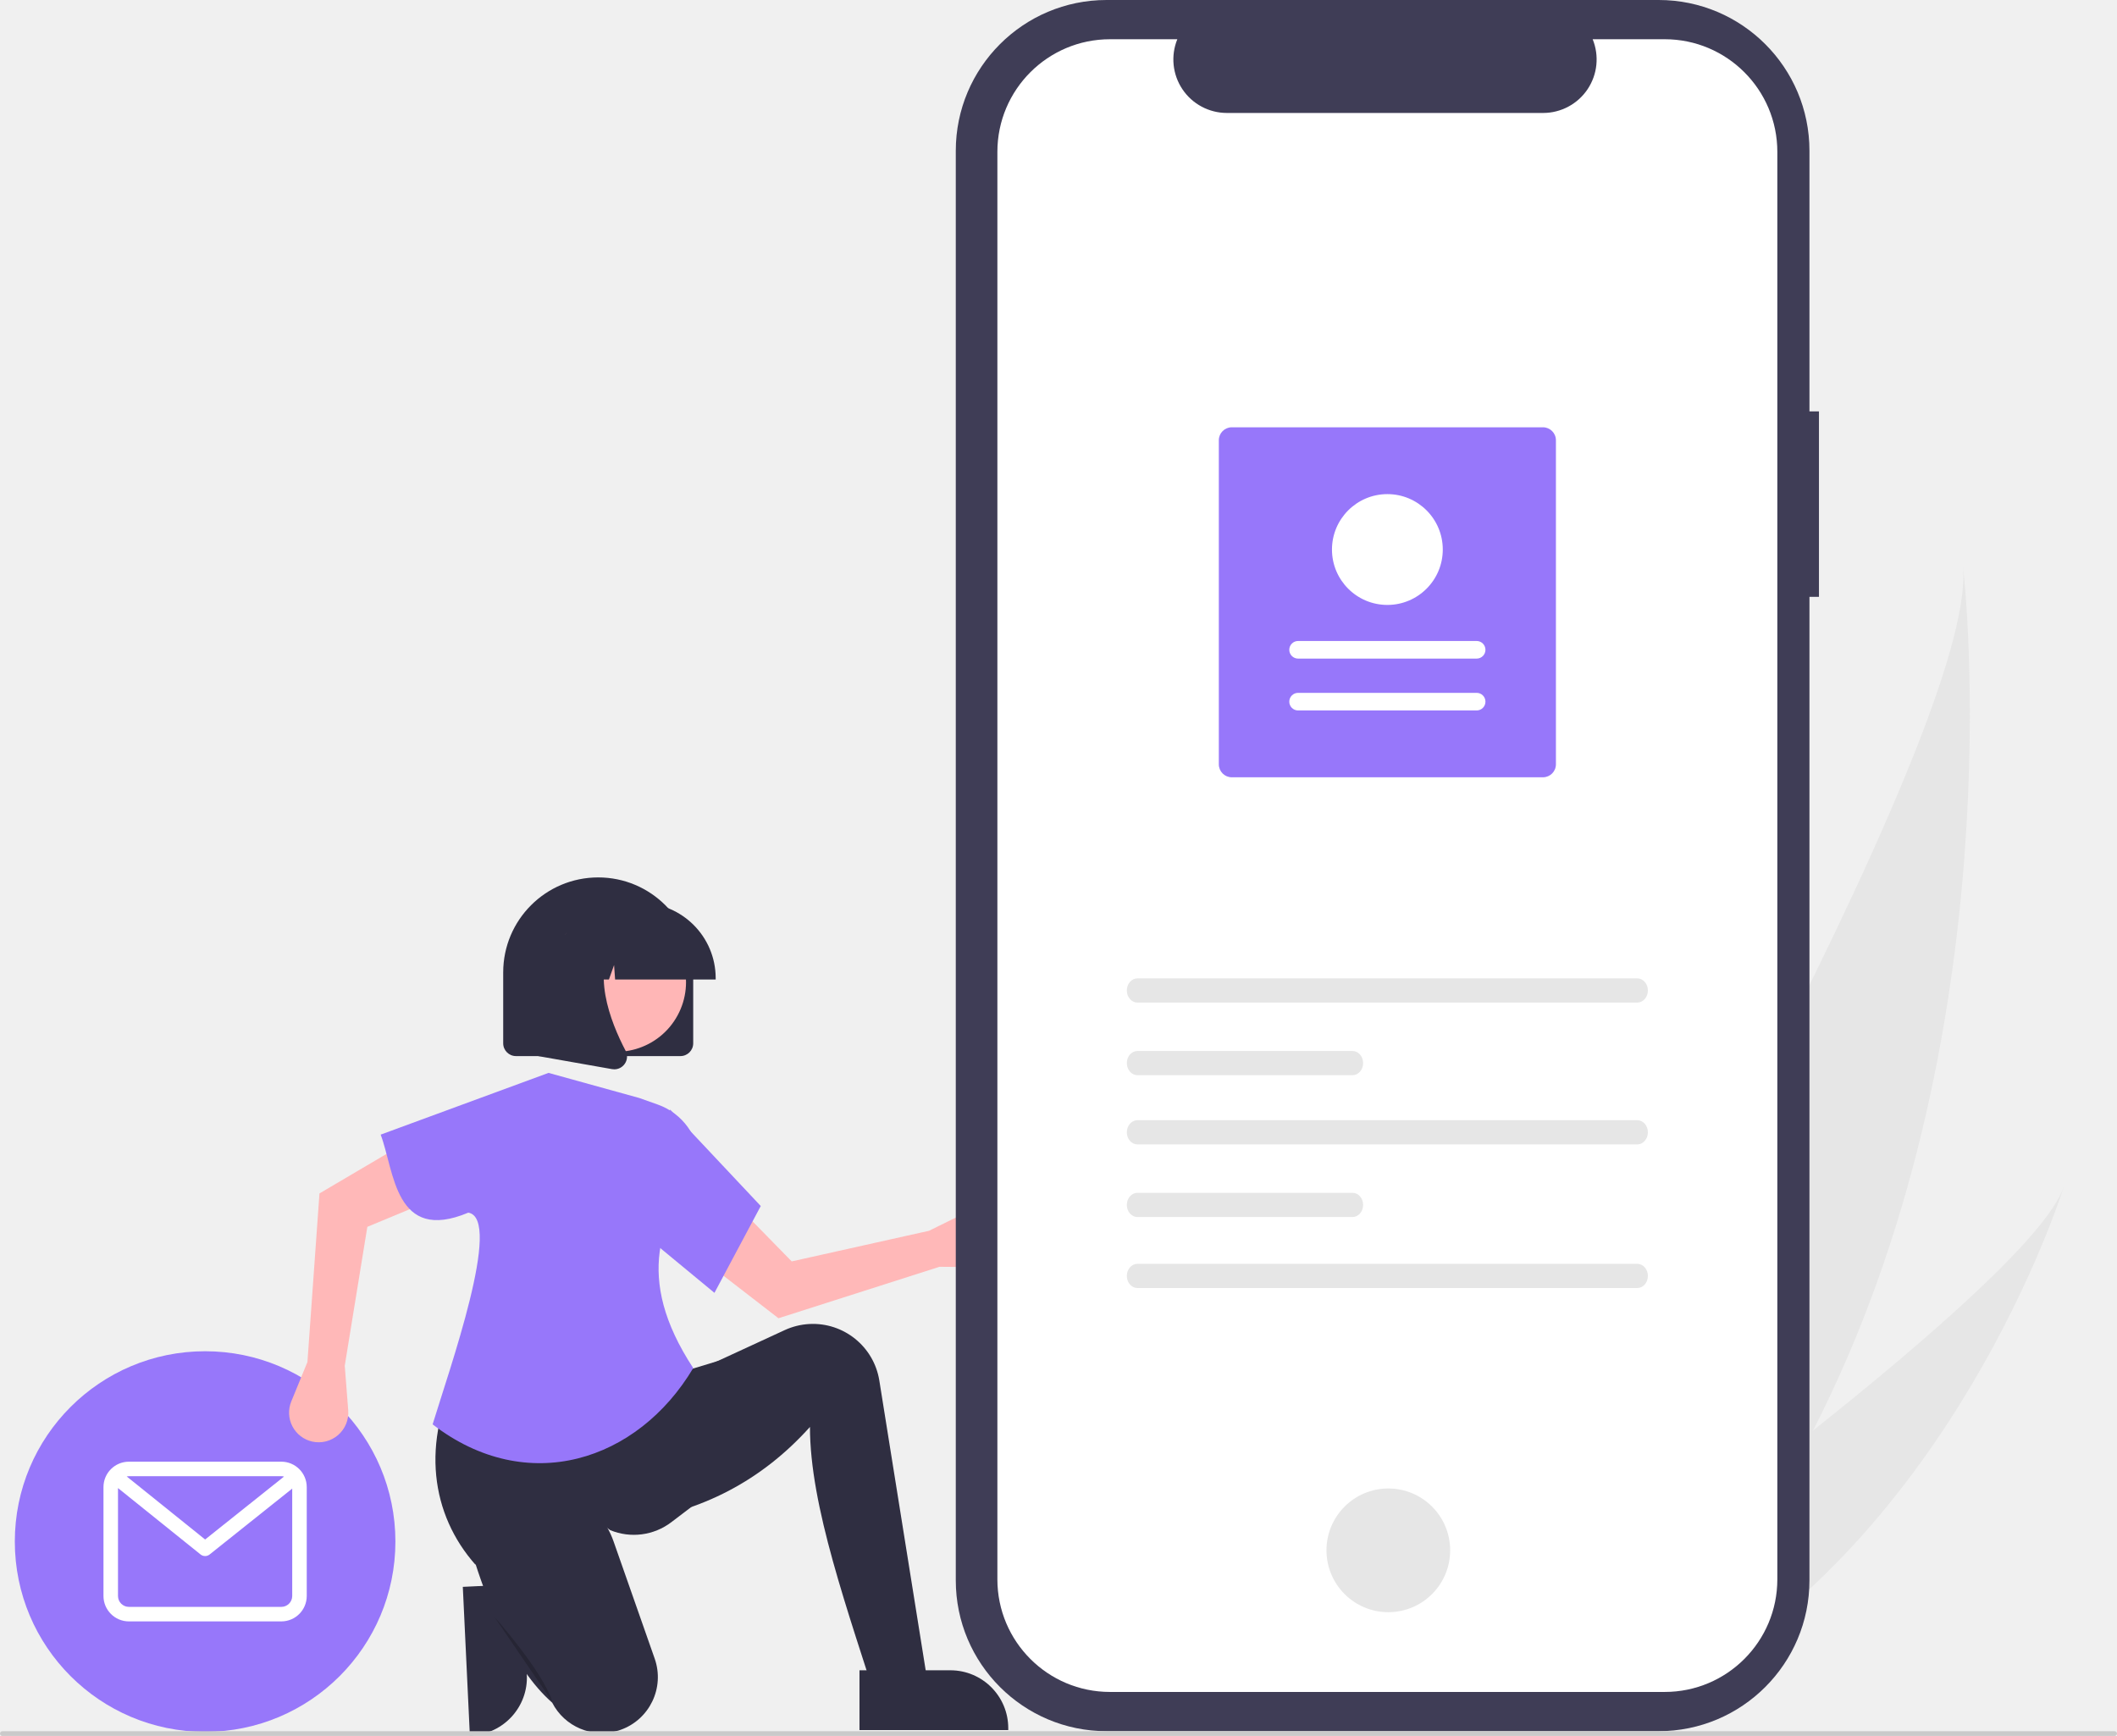
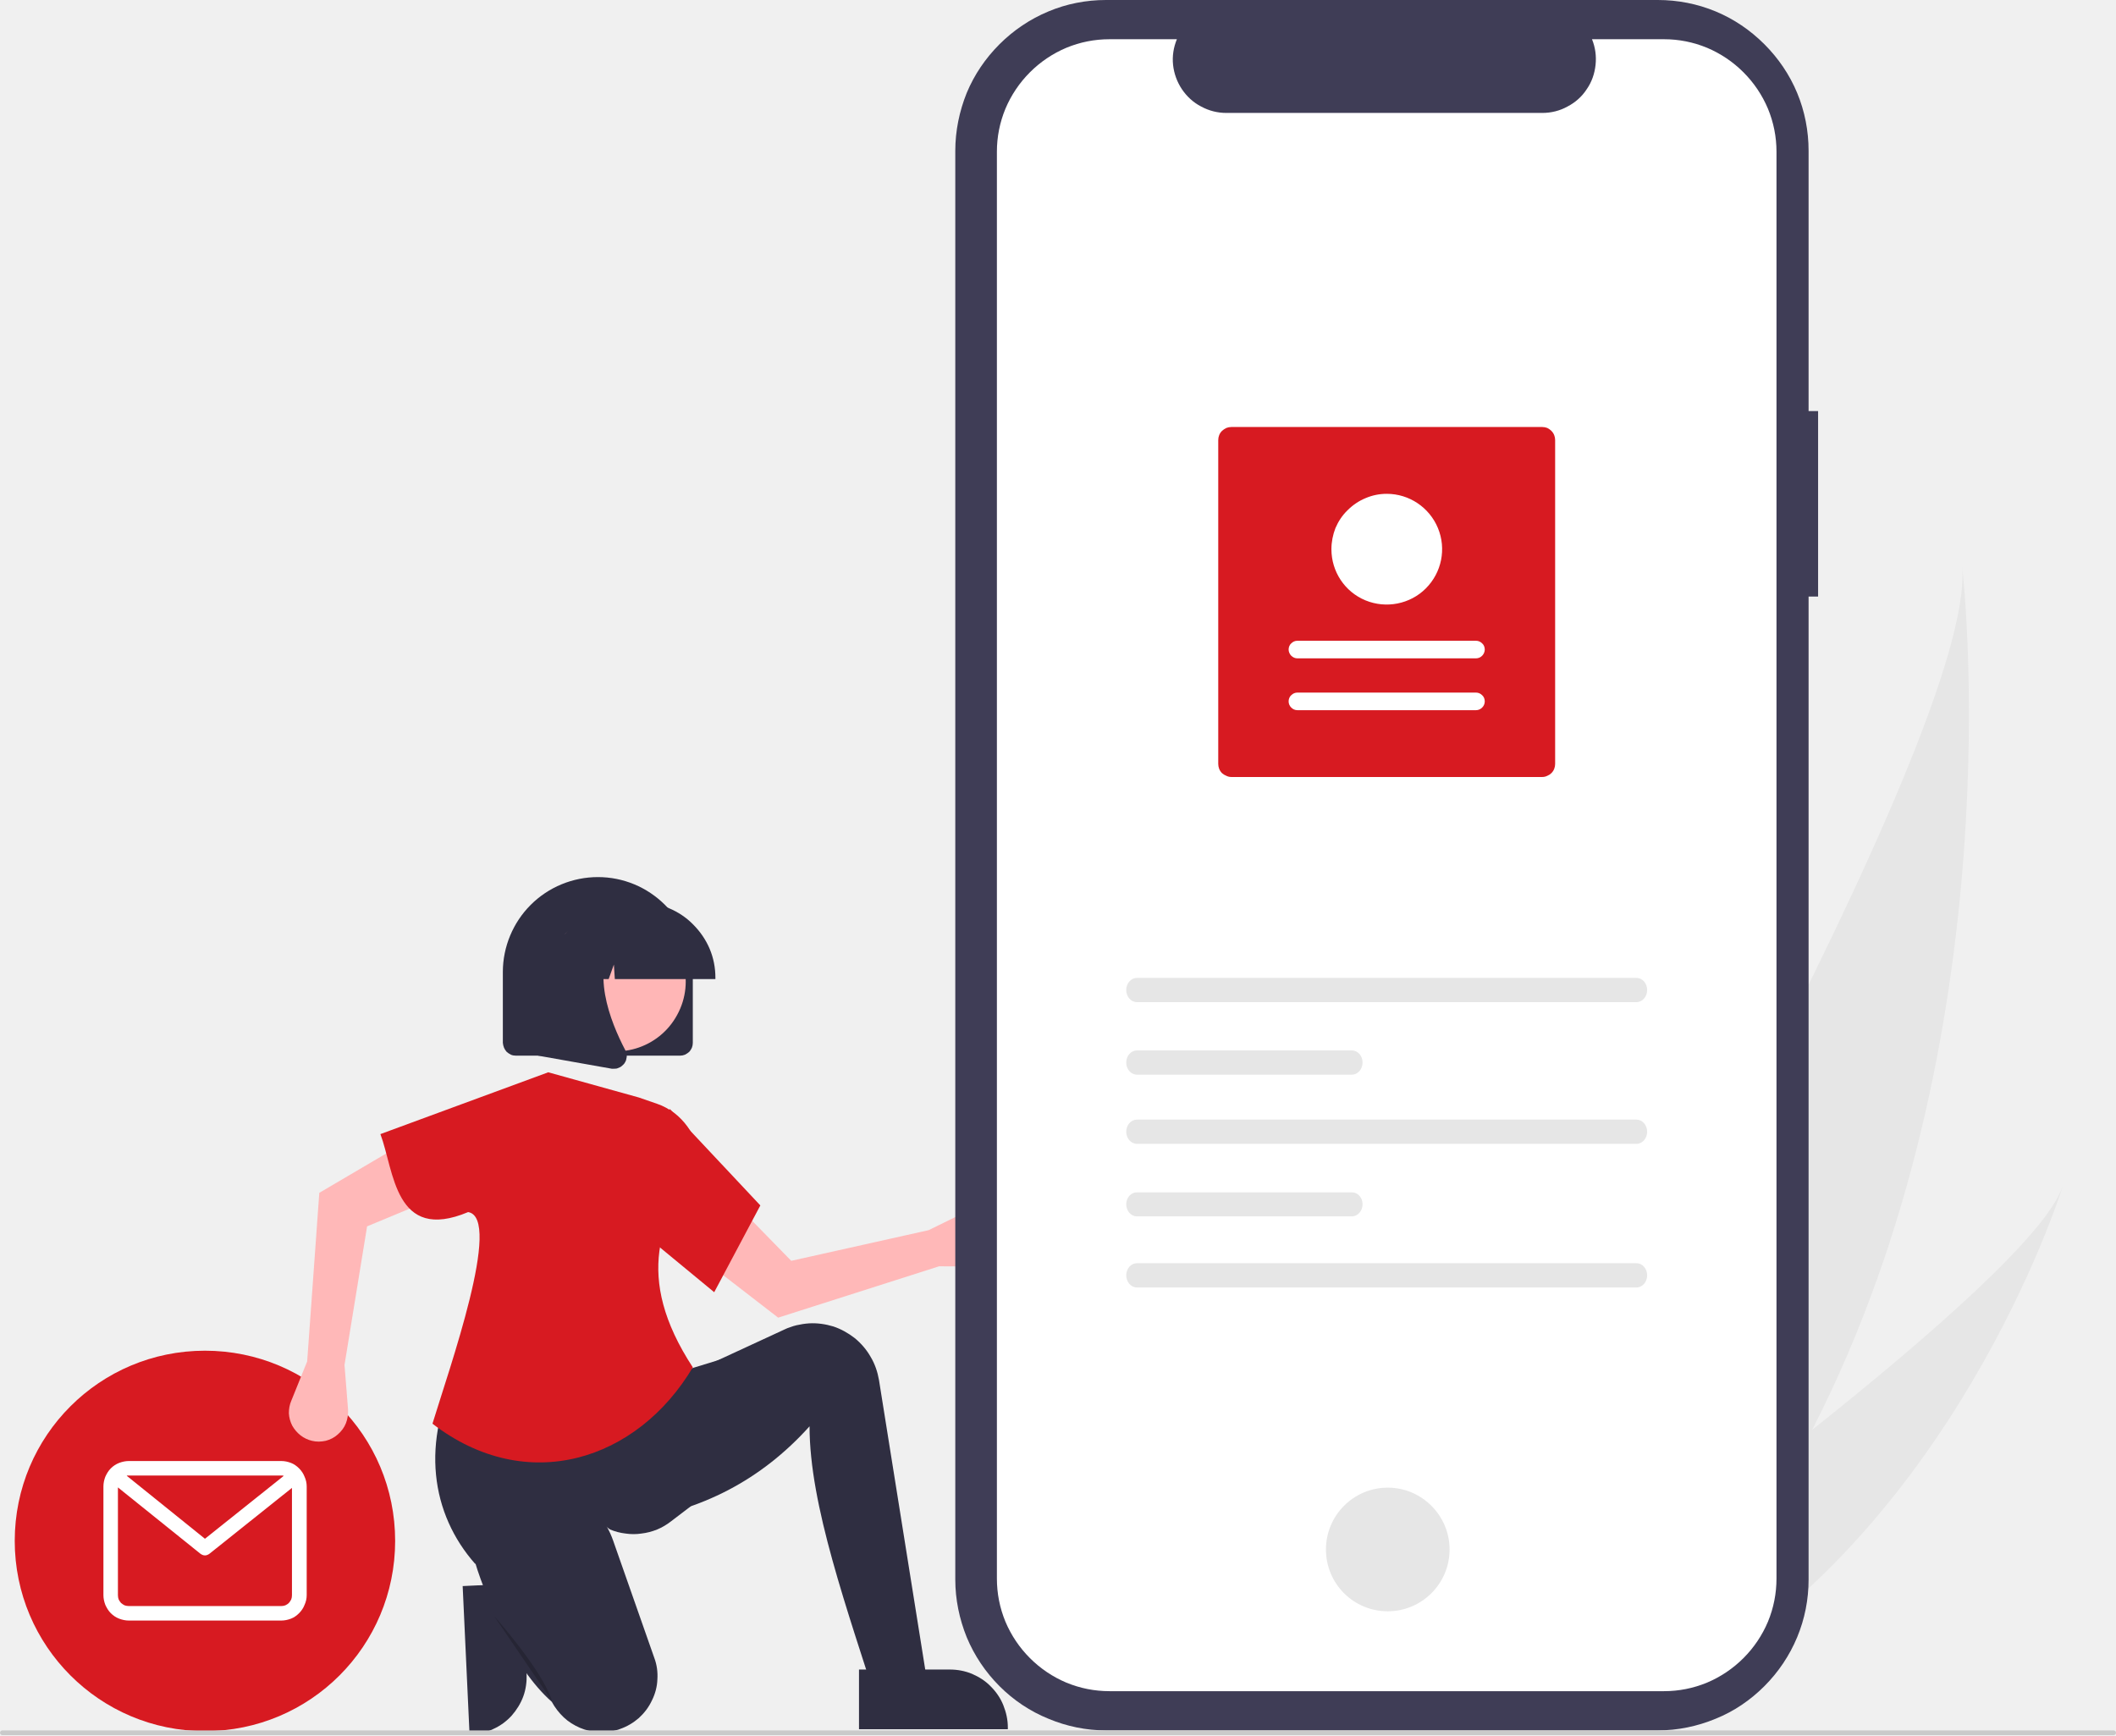
- <svg xmlns="http://www.w3.org/2000/svg" data-name="Layer 1" width="890" height="729.787" viewBox="0 0 890 729.787">
-   <path d="M374.677,751.016l1.81,38.157 0.0.002a24.345,24.345,0,0,1-23.164,25.469l-.79.037-2.964-62.474Z" transform="translate(-155 -85.10634)" fill="#2f2e41" />
-   <path d="M917.171,686.534c-18.173,35.465-41.224,69.764-70.389,100.808-.648.701-1.302,1.384-1.962,2.079l-69.101-32.713c.423-.702.886-1.491,1.385-2.353,29.683-50.787,208.865-360.591,203.203-430.758C980.966,329.384,1002.205,520.765,917.171,686.534Z" transform="translate(-155 -85.10634)" fill="#e6e6e6" />
-   <path d="M860.113,793.652c-.967.55-1.959,1.088-2.957,1.608l-51.838-24.541c.725-.514,1.569-1.122,2.539-1.806,15.881-11.403,63.105-45.613,109.314-82.38,49.658-39.511,98.152-81.964,105.354-102.228C1021.062,588.952,975.611,730.202,860.113,793.652Z" transform="translate(-155 -85.10634)" fill="#e6e6e6" />
-   <circle cx="86.23" cy="648.051" r="80" fill="#9777fa" />
-   <path d="M273.275,699.586H209.184a10.694,10.694,0,0,0-10.682,10.682v45.779a10.694,10.694,0,0,0,10.682,10.682h64.091A10.694,10.694,0,0,0,283.957,756.046v-45.779A10.694,10.694,0,0,0,273.275,699.586Zm0,6.104a4.559,4.559,0,0,1,1.134.148l-33.172,26.461-32.978-26.515a4.58,4.58,0,0,1,.925-.094Zm0,54.935H209.184a4.583,4.583,0,0,1-4.578-4.578V710.679l34.711,27.909a3.052,3.052,0,0,0,3.815.007l34.72-27.697v45.148A4.583,4.583,0,0,1,273.275,760.624Z" transform="translate(-155 -85.10634)" fill="#fff" />
-   <path d="M549.968,617.658l17.9.147a12.454,12.454,0,0,0,12.398-14.43h0a12.454,12.454,0,0,0-17.807-9.191L545.579,602.513l-57.737,12.876-24.735-25.289-14.208,23.401,33.378,25.788Z" transform="translate(-155 -85.10634)" fill="#ffb8b8" />
-   <path d="M546.613,802.596l-21.089,4.056c-14.405-45.408-30.013-88.411-30.012-121.67-20.386,22.689-45.667,35.669-75.436,39.746l3.245-50.29,24.334-12.978,37.243-17.189a28.281,28.281,0,0,1,10.365-2.564h0a28.281,28.281,0,0,1,29.412,23.773Z" transform="translate(-155 -85.10634)" fill="#2f2e41" />
-   <path d="M445.627,718.644l-8.406,6.388a26.031,26.031,0,0,1-25.662,3.345h0C387.484,710.331,370.38,715.655,354.878,742.894c-18.594-20.985-23.182-51.295-6.587-82.651L440.355,662.27l18.656-5.678Z" transform="translate(-155 -85.10634)" fill="#2f2e41" />
-   <path d="M414.967,812.623h0a23.507,23.507,0,0,1-27.82-11.721c-8.274-7.287-15.255-17.721-21.309-30.409a235.353,235.353,0,0,1-11.167-28.683c-4.19-12.94,2.816-27.077,15.855-30.948q.582-.173,1.177-.326c17.406-4.469,35.281,5.571,41.231,22.528l17.301,49.308a23.507,23.507,0,0,1-14.398,29.964Q415.404,812.488,414.967,812.623Z" transform="translate(-155 -85.10634)" fill="#2f2e41" />
-   <path d="M362.891,764.878s20.278,22.712,24.334,35.69" transform="translate(-155 -85.10634)" opacity="0.2" style="isolation:isolate" />
-   <path d="M284.244,657.693l-6.787,16.564a12.454,12.454,0,0,0,8.791,16.872h0a12.454,12.454,0,0,0,15.149-13.118l-1.462-18.767,9.496-58.388,32.669-13.57-16.448-21.885L289.309,586.811Z" transform="translate(-155 -85.10634)" fill="#ffb8b8" />
-   <path d="M446.438,660.242c-23.306,39.147-69.767,54.306-109.56,23.652,7-23,29.6-86.567,15-89-31,13-31.045-17.523-36.843-32.799l70.569-25.956,38.123,10.545,7.815,2.773a26.42,26.42,0,0,1,17.582,24.537C433.109,597.129,421.254,621.809,446.438,660.242Z" transform="translate(-155 -85.10634)" fill="#9777fa" />
-   <path d="M455.361,628.608,427.377,605.491l9.328-53.94,38.123,40.557Z" transform="translate(-155 -85.10634)" fill="#9777fa" />
-   <path id="bc7f4772-a479-43ba-84b6-0038831d0625-490" data-name="b82a9922-ead1-40af-af3b-f133b244cde7" d="M919.705,258.051h-4v-109.545a63.4,63.4,0,0,0-63.4-63.4h-232.087a63.4,63.4,0,0,0-63.4,63.4v600.974a63.4,63.4,0,0,0,63.4,63.4H852.303a63.4,63.4,0,0,0,63.4-63.4V336.027h4Z" transform="translate(-155 -85.10634)" fill="#3f3d56" />
-   <path id="e7549b14-e146-4c1f-8b4f-7638ef62aaf0-491" data-name="b2a7827b-2d2c-407d-93be-35e4c67116bc" d="M854.862,101.599h-30.295a22.495,22.495,0,0,1-20.828,30.994h-132.959a22.495,22.495,0,0,1-20.827-30.991h-28.3a47.348,47.348,0,0,0-47.348,47.348v600.089a47.348,47.348,0,0,0,47.348,47.348H854.854a47.348,47.348,0,0,0,47.348-47.348v-0h0V148.947a47.348,47.348,0,0,0-47.348-47.348h.009Z" transform="translate(-155 -85.10634)" fill="#fff" />
-   <circle id="f4a12a6a-3235-4aa9-87a4-fdfa38e5097e" data-name="e6b07811-3d0f-4972-ba4c-46b0c6566e33" cx="583.658" cy="651.746" r="26" fill="#e6e6e6" />
-   <path d="M633.182,496.405c-2.458,0-4.458,2.283-4.458,5.088s2,5.088,4.458,5.088H843.325c2.458,0,4.458-2.283,4.458-5.088s-2-5.088-4.458-5.088Z" transform="translate(-155 -85.10634)" fill="#e6e6e6" />
-   <path d="M633.182,616.405c-2.458,0-4.458,2.283-4.458,5.088s2,5.088,4.458,5.088H843.325c2.458,0,4.458-2.283,4.458-5.088s-2-5.088-4.458-5.088Z" transform="translate(-155 -85.10634)" fill="#e6e6e6" />
-   <path d="M633.182,526.932c-2.458,0-4.458,2.283-4.458,5.088s2,5.088,4.458,5.088h90.425c2.458,0,4.458-2.283,4.458-5.088s-2-5.088-4.458-5.088Z" transform="translate(-155 -85.10634)" fill="#e6e6e6" />
-   <path d="M633.182,556.03c-2.458,0-4.458,2.283-4.458,5.088s2,5.088,4.458,5.088H843.325c2.458,0,4.458-2.283,4.458-5.088s-2-5.088-4.458-5.088Z" transform="translate(-155 -85.10634)" fill="#e6e6e6" />
-   <path d="M633.182,586.558c-2.458,0-4.458,2.283-4.458,5.088s2,5.088,4.458,5.088h90.425c2.458,0,4.458-2.283,4.458-5.088s-2-5.088-4.458-5.088Z" transform="translate(-155 -85.10634)" fill="#e6e6e6" />
-   <path d="M672.853,264.733H803.667a5.457,5.457,0,0,1,5.451,5.451V406.421a5.457,5.457,0,0,1-5.451,5.451H672.853a5.457,5.457,0,0,1-5.451-5.451V270.184A5.457,5.457,0,0,1,672.853,264.733Z" transform="translate(-155 -85.10634)" fill="#9777fa" />
-   <path d="M775.793,383.777a3.7,3.7,0,1,0,.004-7.401H700.727a3.7,3.7,0,1,0-.004,7.401H775.793Z" transform="translate(-155 -85.10634)" fill="#fff" />
-   <path d="M775.793,361.975a3.7,3.7,0,0,0,0-7.401H700.727a3.7,3.7,0,1,0-.004,7.401H775.793Z" transform="translate(-155 -85.10634)" fill="#fff" />
-   <path d="M738.26,292.828a23.293,23.293,0,1,1-23.293,23.293v0A23.319,23.319,0,0,1,738.26,292.828Z" transform="translate(-155 -85.10634)" fill="#fff" />
-   <path d="M441.064,529.077H371.914a5.371,5.371,0,0,1-5.365-5.365V493.906a39.94,39.94,0,1,1,79.88,0v29.806A5.371,5.371,0,0,1,441.064,529.077Z" transform="translate(-155 -85.10634)" fill="#2f2e41" />
-   <circle cx="414.124" cy="497.999" r="29.283" transform="translate(-376.4859 537.3971) rotate(-61.33682)" fill="#ffb6b6" />
-   <path d="M455.878,496.886H413.595l-.434-6.071-2.168,6.071h-6.511l-.859-12.032-4.297,12.032h-12.598V496.29a31.63,31.63,0,0,1,31.594-31.594h5.961A31.63,31.63,0,0,1,455.878,496.29Z" transform="translate(-155 -85.10634)" fill="#2f2e41" />
-   <path d="M413.248,534.64a5.481,5.481,0,0,1-.949-.084l-30.962-5.463V477.923h34.083l-.844.984c-11.74,13.692-2.895,35.894,3.422,47.91a5.286,5.286,0,0,1-.42,5.612A5.344,5.344,0,0,1,413.248,534.64Z" transform="translate(-155 -85.10634)" fill="#2f2e41" />
-   <path d="M516.333,787.282l38.2-.002h.002A24.345,24.345,0,0,1,578.878,811.624v.791l-62.544.002Z" transform="translate(-155 -85.10634)" fill="#2f2e41" />
-   <path d="M1044,814.894H156a1,1,0,0,1,0-2h888a1,1,0,0,1,0,2Z" transform="translate(-155 -85.10634)" fill="#cacaca" />
+ <svg xmlns="http://www.w3.org/2000/svg" version="1.2" viewBox="0 0 890 730" width="890" height="730">
+   <style>.a{fill:#2f2e41}.b{fill:#e6e6e6}.c{fill:#d71a21}.d{fill:#fff}.e{fill:#ffb8b8}.f{opacity:.2}.g{fill:#3f3d56}.h{fill:#ffb6b6}.i{fill:#cacaca}</style>
+   <path class="a" d="m219.7 665.9l1.8 38.2c0.1 3.2-0.3 6.4-1.4 9.4-1.1 3-2.8 5.7-4.9 8.1-2.2 2.4-4.8 4.3-7.7 5.6-2.9 1.4-6 2.2-9.2 2.3l-0.8 0.1-2.9-62.5z" />
+   <path class="b" d="m762.2 601.4c-18.2 35.5-41.3 69.8-70.4 100.8q-1 1.1-2 2.1l-69.1-32.7q0.7-1.1 1.4-2.4c29.7-50.7 208.9-360.5 203.2-430.7 0.7 5.8 21.9 197.2-63.1 362.9z" />
+   <path class="b" d="m705.1 708.5q-1.4 0.9-2.9 1.7l-51.9-24.6q1.1-0.8 2.6-1.8c15.8-11.4 63.1-45.6 109.3-82.4 49.6-39.5 98.1-81.9 105.3-102.2-1.4 4.6-46.9 145.9-162.4 209.3z" />
+   <path class="c" d="m86.2 728.1c-44.2 0-80-35.8-80-80 0-44.3 35.8-80 80-80 44.3 0 80 35.7 80 80 0 44.2-35.7 80-80 80z" />
+   <path fill-rule="evenodd" class="d" d="m122.4 615.3c1.3 0.5 2.4 1.3 3.4 2.3 1 1 1.8 2.2 2.3 3.5 0.6 1.3 0.9 2.7 0.9 4.1v45.7c0 1.4-0.3 2.8-0.9 4.1-0.5 1.3-1.3 2.5-2.3 3.5-1 1-2.1 1.8-3.4 2.3-1.3 0.5-2.7 0.8-4.1 0.8h-64.1c-1.4 0-2.8-0.3-4.1-0.8-1.3-0.5-2.5-1.3-3.5-2.3-1-1-1.7-2.2-2.3-3.5-0.5-1.3-0.8-2.7-0.8-4.1v-45.7c0-1.4 0.3-2.8 0.8-4.1 0.6-1.3 1.3-2.5 2.3-3.5 1-1 2.2-1.8 3.5-2.3 1.3-0.5 2.7-0.8 4.1-0.8h64.1c1.4 0 2.8 0.3 4.1 0.8zm-68.2 5.3q-0.1 0-0.2 0-0.2 0-0.3 0-0.1 0-0.2 0-0.1 0.1-0.2 0.1l32.9 26.5 33.2-26.5q-0.1 0-0.3 0-0.1-0.1-0.3-0.1-0.1 0-0.2 0-0.2 0-0.3 0zm65.8 54.6q0.9-0.4 1.5-1 0.6-0.7 1-1.5 0.3-0.8 0.3-1.8v-45.1l-34.7 27.7q-0.4 0.3-0.9 0.5-0.5 0.2-1 0.2-0.5 0-1-0.2-0.5-0.2-0.9-0.5l-34.7-27.9v45.3q0 1 0.3 1.8 0.4 0.8 1 1.5 0.7 0.6 1.5 1 0.9 0.3 1.8 0.3h64.1q0.9 0 1.7-0.3z" />
+   <path class="e" d="m395 532.6l17.9 0.1c1.8 0 3.6-0.4 5.2-1.1 1.7-0.8 3.1-1.9 4.3-3.2 1.2-1.4 2.1-3 2.6-4.8 0.4-1.7 0.6-3.5 0.3-5.3-0.3-2-1.1-3.8-2.2-5.4-1.2-1.5-2.7-2.8-4.4-3.7-1.7-0.9-3.7-1.4-5.6-1.4-2 0-3.9 0.4-5.6 1.3l-16.9 8.3-57.8 12.9-24.7-25.3-14.2 23.4 33.4 25.8z" />
+   <path class="a" d="m391.6 717.5l-21.1 4c-14.4-45.4-30-88.4-30-121.6-20.4 22.7-45.7 35.6-75.4 39.7l3.2-50.3 24.4-12.9 37.2-17.2q1.2-0.6 2.5-1 1.3-0.5 2.6-0.8 1.3-0.3 2.6-0.5 1.3-0.2 2.7-0.3c3.4-0.2 6.9 0.3 10.2 1.3 3.3 1.1 6.3 2.8 9 4.9 2.7 2.2 5 4.9 6.7 7.9 1.8 3 2.9 6.3 3.5 9.7z" />
+   <path class="a" d="m290.6 633.5l-8.4 6.4q-2.7 2.1-5.8 3.4-3.2 1.3-6.6 1.7-3.3 0.5-6.7 0-3.4-0.4-6.5-1.7c-24.1-18.1-41.2-12.8-56.7 14.5-18.6-21-23.2-51.3-6.6-82.7l92.1 2.1 18.6-5.7z" />
+   <path class="a" d="m260 727.5c-2.7 0.8-5.4 1.2-8.1 1-2.8-0.1-5.4-0.7-8-1.8-2.5-1.1-4.8-2.5-6.8-4.4-2-1.9-3.7-4.1-5-6.5-8.2-7.3-15.2-17.7-21.3-30.4q-1.6-3.5-3.1-7-1.5-3.6-2.9-7.2-1.4-3.6-2.7-7.2-1.3-3.6-2.4-7.3c-4.2-12.9 2.8-27.1 15.8-30.9q0.6-0.2 1.2-0.4c17.4-4.4 35.3 5.6 41.2 22.6l17.3 49.3c1.1 2.9 1.5 6 1.3 9-0.1 3.1-0.9 6.1-2.3 8.9-1.3 2.8-3.2 5.3-5.5 7.4-2.3 2-5 3.6-7.9 4.6q-0.4 0.2-0.8 0.3z" />
+   <path class="f" d="m207.9 679.8c0 0 20.3 22.7 24.3 35.7" />
+   <path class="e" d="m129.2 572.6l-6.7 16.6c-0.7 1.6-1 3.4-1 5.2 0.1 1.9 0.6 3.6 1.4 5.2 0.9 1.6 2.1 3 3.5 4.1 1.4 1.1 3.1 1.9 4.8 2.3 2 0.5 3.9 0.4 5.8 0 1.9-0.5 3.7-1.4 5.1-2.7 1.5-1.3 2.7-2.9 3.4-4.7 0.7-1.8 1-3.8 0.9-5.7l-1.5-18.8 9.5-58.3 32.7-13.6-16.4-21.9-36.4 21.4z" />
+   <path class="c" d="m291.4 575.1c-23.3 39.2-69.7 54.3-109.5 23.7 7-23 29.6-86.6 15-89-31 13-31.1-17.5-36.9-32.8l70.6-26 38.1 10.6 7.8 2.7c2.6 0.9 4.9 2.2 7.1 3.8 2.1 1.6 4 3.6 5.6 5.8 1.5 2.1 2.8 4.5 3.6 7.1 0.8 2.5 1.3 5.2 1.3 7.9-16 23.1-27.8 47.8-2.7 86.2z" />
+   <path class="c" d="m300.4 543.5l-28-23.1 9.3-54 38.1 40.6z" />
+   <path class="g" d="m764.7 172.9h-4v-109.5c0-8.3-1.6-16.6-4.8-24.3-3.2-7.7-7.9-14.6-13.8-20.5-5.9-5.9-12.8-10.6-20.5-13.8-7.7-3.2-16-4.8-24.3-4.8h-232.1c-8.3 0-16.6 1.6-24.2 4.8-7.7 3.2-14.7 7.9-20.6 13.8-5.9 5.9-10.6 12.8-13.8 20.5-3.1 7.7-4.8 16-4.8 24.3v601c0 8.3 1.7 16.5 4.8 24.2 3.2 7.7 7.9 14.7 13.8 20.6 5.9 5.9 12.9 10.6 20.6 13.7 7.6 3.2 15.9 4.9 24.2 4.9h232.1c8.3 0 16.6-1.7 24.3-4.9 7.7-3.1 14.6-7.8 20.5-13.7 5.9-5.9 10.6-12.9 13.8-20.6 3.2-7.7 4.8-15.9 4.8-24.2v-413.5h4z" />
+   <path class="d" d="m699.9 16.5h-30.3c1.4 3.4 1.9 7.1 1.5 10.8-0.4 3.7-1.6 7.2-3.7 10.2-2 3.1-4.8 5.6-8.1 7.3-3.2 1.8-6.9 2.7-10.6 2.7h-132.9c-3.7 0-7.3-0.9-10.6-2.7-3.3-1.7-6-4.2-8.1-7.3-2-3-3.3-6.5-3.7-10.2-0.4-3.7 0.2-7.4 1.6-10.8h-28.3c-6.3 0-12.4 1.2-18.2 3.6-5.7 2.4-10.9 5.9-15.3 10.3-4.4 4.4-7.9 9.6-10.3 15.3-2.4 5.8-3.6 11.9-3.6 18.1v600.1c0 6.3 1.2 12.4 3.6 18.2 2.4 5.7 5.9 10.9 10.3 15.3 4.4 4.4 9.6 7.9 15.3 10.3 5.8 2.4 11.9 3.6 18.2 3.6h233.2c6.2 0 12.3-1.2 18.1-3.6 5.7-2.4 10.9-5.9 15.3-10.3 4.4-4.4 7.9-9.6 10.3-15.3 2.4-5.8 3.6-11.9 3.6-18.2v-600.1c0-6.2-1.2-12.3-3.6-18.1-2.4-5.7-5.9-10.9-10.3-15.3-4.4-4.4-9.6-7.9-15.3-10.3-5.8-2.4-11.9-3.6-18.1-3.6q0 0 0 0z" />
+   <path class="b" d="m583.7 677.7c-14.4 0-26-11.6-26-26 0-14.3 11.6-26 26-26 14.3 0 26 11.7 26 26 0 14.4-11.7 26-26 26z" />
+   <path class="b" d="m478.2 411.3c-2.5 0-4.5 2.3-4.5 5.1 0 2.8 2 5.1 4.5 5.1h210.1c2.5 0 4.5-2.3 4.5-5.1 0-2.8-2-5.1-4.5-5.1z" />
+   <path class="b" d="m478.2 531.3c-2.5 0-4.5 2.3-4.5 5.1 0 2.8 2 5.1 4.5 5.1h210.1c2.5 0 4.5-2.3 4.5-5.1 0-2.8-2-5.1-4.5-5.1z" />
+   <path class="b" d="m478.2 441.8c-2.5 0-4.5 2.3-4.5 5.1 0 2.8 2 5.1 4.5 5.1h90.4c2.5 0 4.5-2.3 4.5-5.1 0-2.8-2-5.1-4.5-5.1z" />
+   <path class="b" d="m478.2 470.9c-2.5 0-4.5 2.3-4.5 5.1 0 2.8 2 5.1 4.5 5.1h210.1c2.5 0 4.5-2.3 4.5-5.1 0-2.8-2-5.1-4.5-5.1z" />
+   <path class="b" d="m478.2 501.5c-2.5 0-4.5 2.2-4.5 5 0 2.8 2 5.1 4.5 5.1h90.4c2.5 0 4.5-2.3 4.5-5.1 0-2.8-2-5-4.5-5z" />
+   <path class="c" d="m517.9 179.6h130.8q1.1 0 2.1 0.4 1 0.5 1.7 1.2 0.8 0.8 1.2 1.8 0.4 1 0.4 2.1v136.2q0 1.1-0.4 2.1-0.4 1-1.2 1.8-0.7 0.7-1.7 1.1-1 0.5-2.1 0.5h-130.8q-1.1 0-2.1-0.5-1-0.4-1.8-1.1-0.8-0.8-1.2-1.8-0.4-1-0.4-2.1v-136.2q0-1.1 0.4-2.1 0.4-1 1.2-1.8 0.8-0.7 1.8-1.2 1-0.4 2.1-0.4z" />
+   <path class="d" d="m620.8 298.7c1 0 1.9-0.4 2.6-1.1 0.7-0.7 1.1-1.6 1.1-2.6 0-1-0.4-2-1.1-2.6-0.7-0.7-1.6-1.1-2.6-1.1h-75.1c-1 0-1.9 0.4-2.6 1.1-0.7 0.6-1.1 1.6-1.1 2.6 0 1 0.4 1.9 1.1 2.6 0.7 0.7 1.6 1.1 2.6 1.1z" />
+   <path class="d" d="m620.8 276.9c1 0 1.9-0.4 2.6-1.1 0.7-0.7 1.1-1.7 1.1-2.6 0-1-0.4-2-1.1-2.6-0.7-0.7-1.6-1.1-2.6-1.1h-75.1c-1 0-1.9 0.4-2.6 1.1-0.7 0.6-1.1 1.6-1.1 2.6 0 0.9 0.4 1.9 1.1 2.6 0.7 0.7 1.6 1.1 2.6 1.1z" />
+   <path class="d" d="m583.3 207.7c9.4 0 17.9 5.7 21.5 14.4 3.6 8.7 1.6 18.7-5.1 25.4-6.6 6.6-16.7 8.6-25.4 5-8.7-3.6-14.3-12.1-14.3-21.5 0-3 0.6-6.1 1.7-8.9 1.2-2.8 2.9-5.4 5.1-7.5 2.2-2.2 4.7-3.9 7.6-5.1 2.8-1.2 5.8-1.8 8.9-1.8z" />
+   <path class="a" d="m286.1 444h-69.2q-1.1 0-2-0.4-1-0.5-1.8-1.2-0.7-0.8-1.1-1.7-0.4-1-0.5-2.1v-29.8c0-10.6 4.3-20.8 11.7-28.2 7.5-7.5 17.7-11.7 28.3-11.7 10.6 0 20.7 4.2 28.2 11.7 7.5 7.4 11.7 17.6 11.7 28.2v29.8q0 1.1-0.4 2.1-0.4 0.9-1.1 1.7-0.8 0.7-1.8 1.2-1 0.4-2 0.4z" />
+   <path class="h" d="m284.8 426.9c-7.7 14.2-25.5 19.5-39.7 11.7-14.2-7.8-19.4-25.5-11.7-39.8 7.8-14.2 25.6-19.4 39.8-11.6 14.2 7.8 19.4 25.5 11.6 39.7z" />
+   <path class="a" d="m300.9 411.8h-42.3l-0.4-6.1-2.2 6.1h-6.5l-0.9-12.1-4.3 12.1h-12.6v-0.6c0-4.2 0.9-8.3 2.4-12.1 1.6-3.8 4-7.3 6.9-10.2 2.9-3 6.4-5.3 10.2-6.9 3.9-1.6 8-2.4 12.1-2.4h6c4.1 0 8.2 0.8 12.1 2.4 3.8 1.6 7.3 3.9 10.2 6.9 2.9 2.9 5.3 6.4 6.9 10.2 1.6 3.8 2.4 7.9 2.4 12.1z" />
+   <path class="a" d="m258.2 449.5q-0.1 0-0.2 0-0.1 0-0.2 0-0.1 0-0.3 0-0.1 0-0.2 0l-31-5.5v-51.2h34.1l-0.8 1c-11.8 13.7-2.9 35.9 3.4 47.9q0.3 0.7 0.5 1.4 0.2 0.7 0.1 1.5-0.1 0.7-0.3 1.4-0.3 0.7-0.7 1.3-0.4 0.5-0.9 0.9-0.5 0.5-1 0.7-0.6 0.3-1.2 0.5-0.6 0.1-1.3 0.1z" />
+   <path class="a" d="m361.3 702.2h38.2c3.2 0 6.4 0.6 9.3 1.8 3 1.3 5.7 3 7.9 5.3 2.3 2.3 4.1 4.9 5.3 7.9 1.2 3 1.9 6.1 1.9 9.3v0.8h-62.6z" />
+   <path class="i" d="m889 729.8h-888q-0.4 0-0.7-0.3-0.3-0.3-0.3-0.7 0-0.4 0.3-0.7 0.3-0.3 0.7-0.3h888q0.4 0 0.7 0.3 0.3 0.3 0.3 0.7 0 0.4-0.3 0.7-0.3 0.3-0.7 0.3z" />
</svg>
